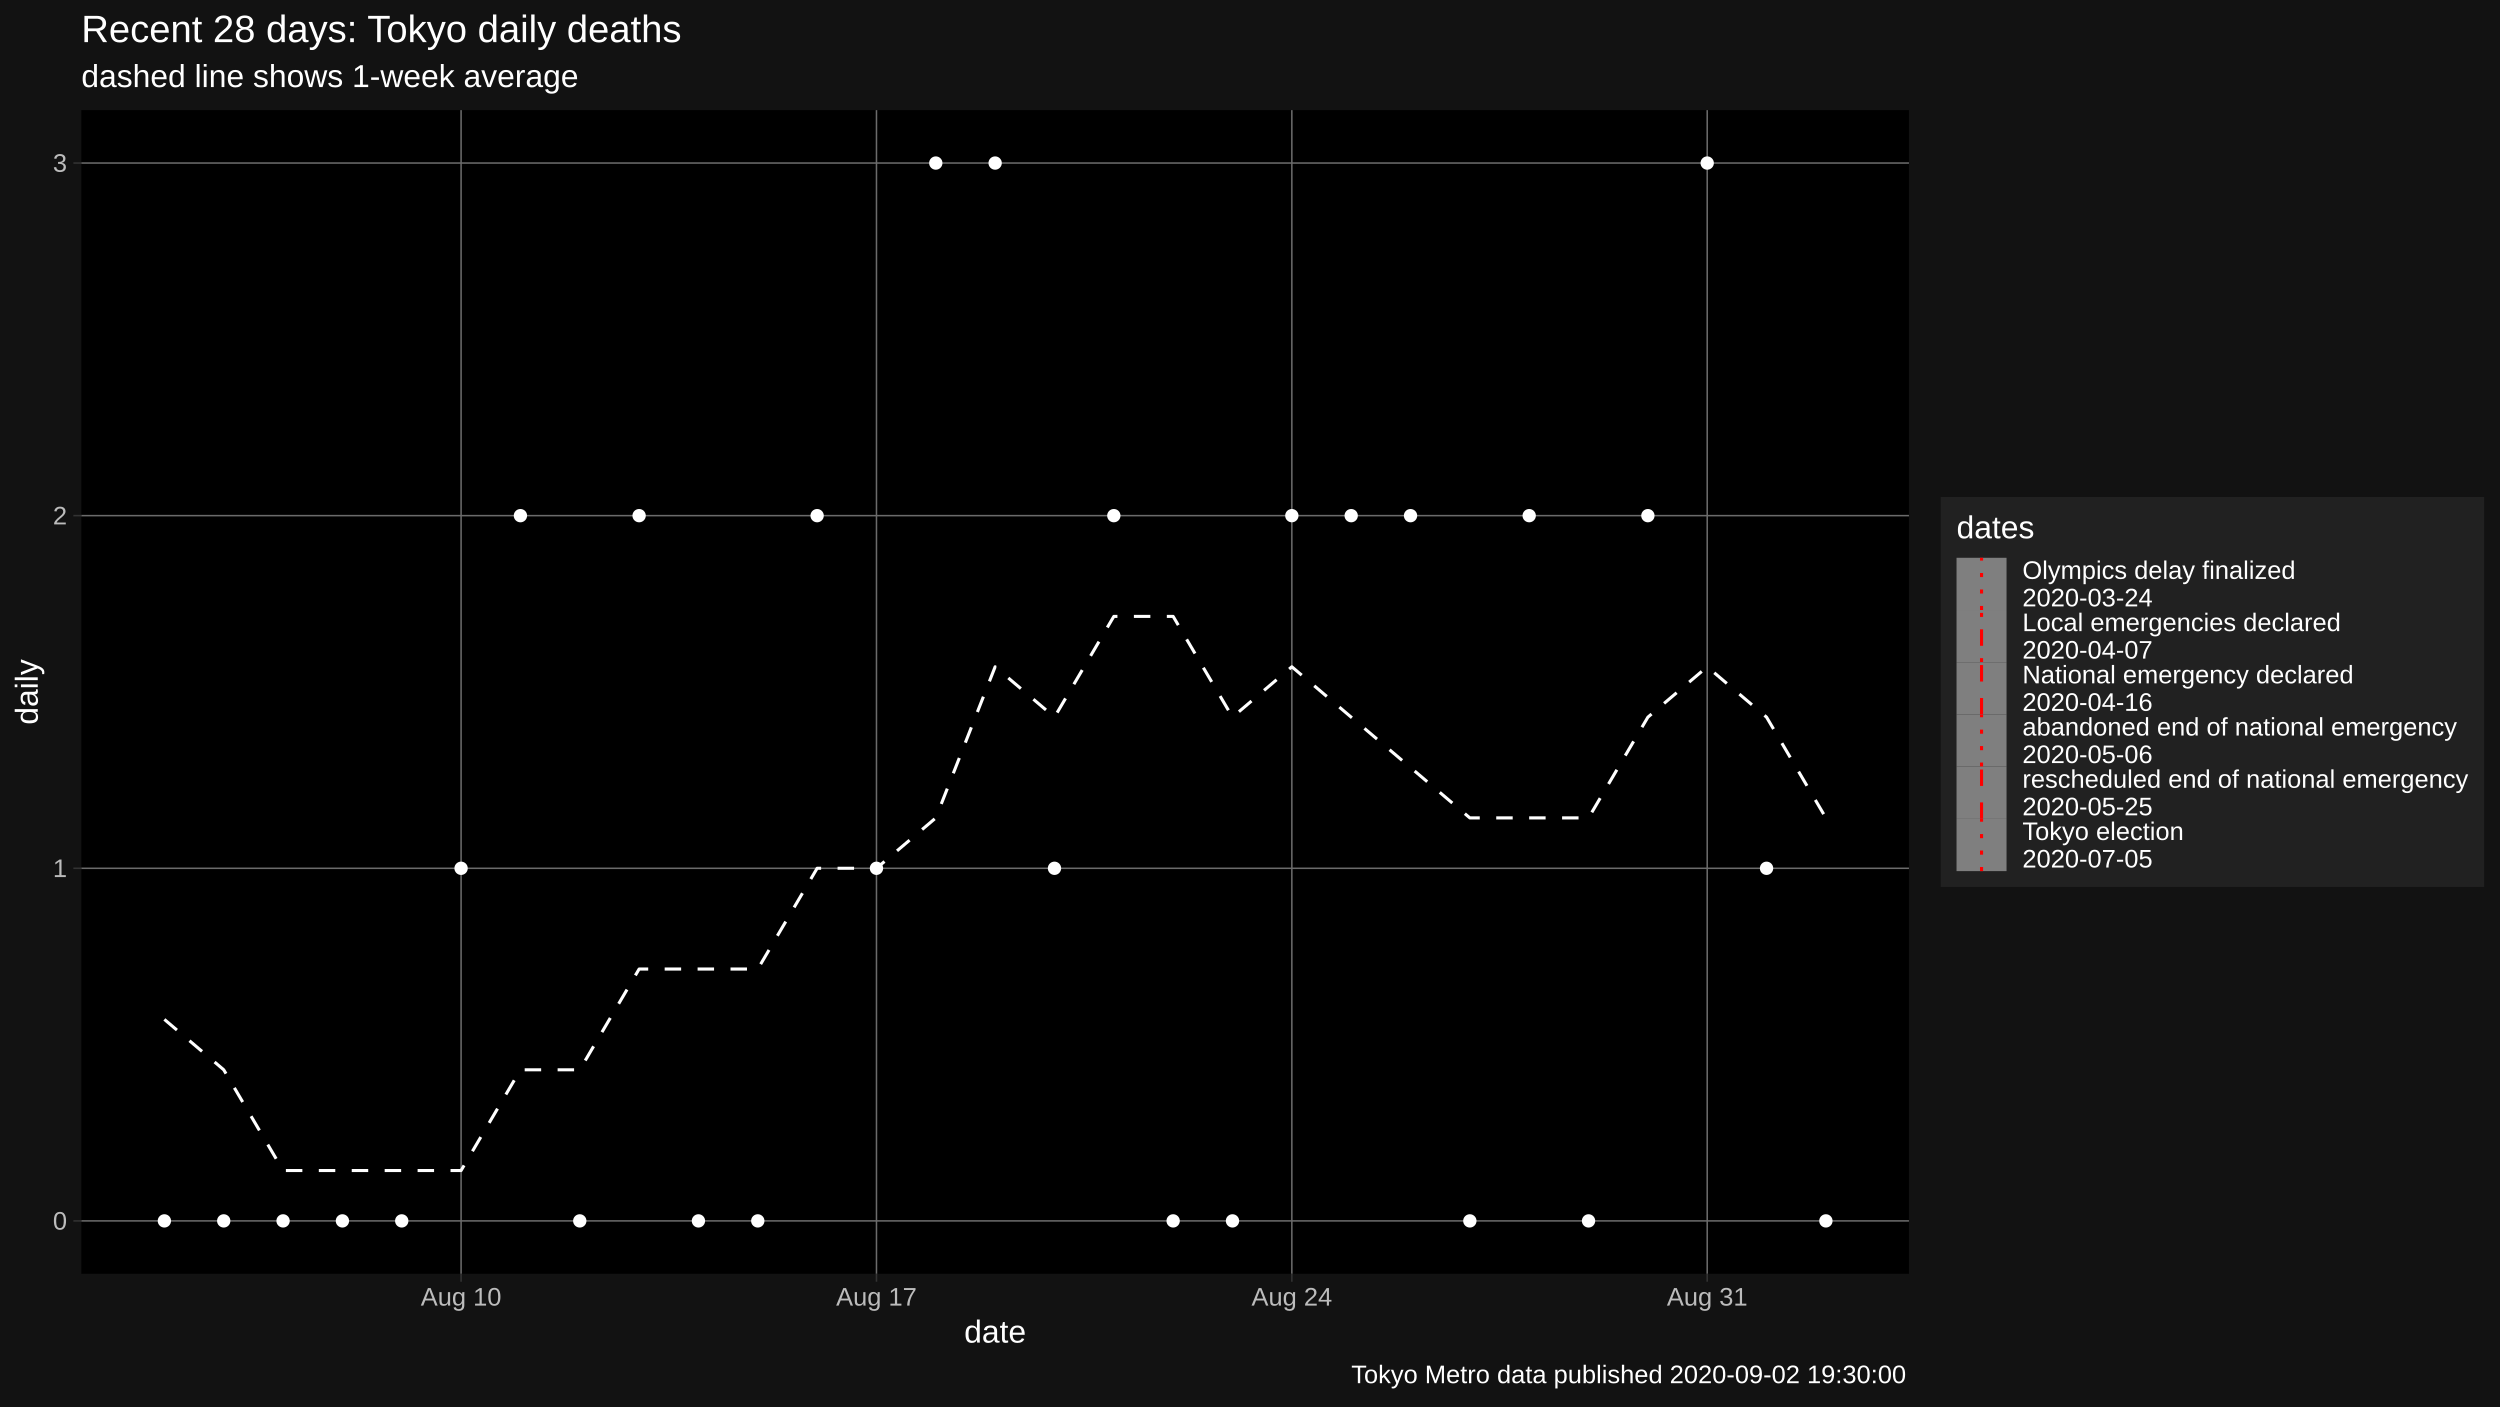
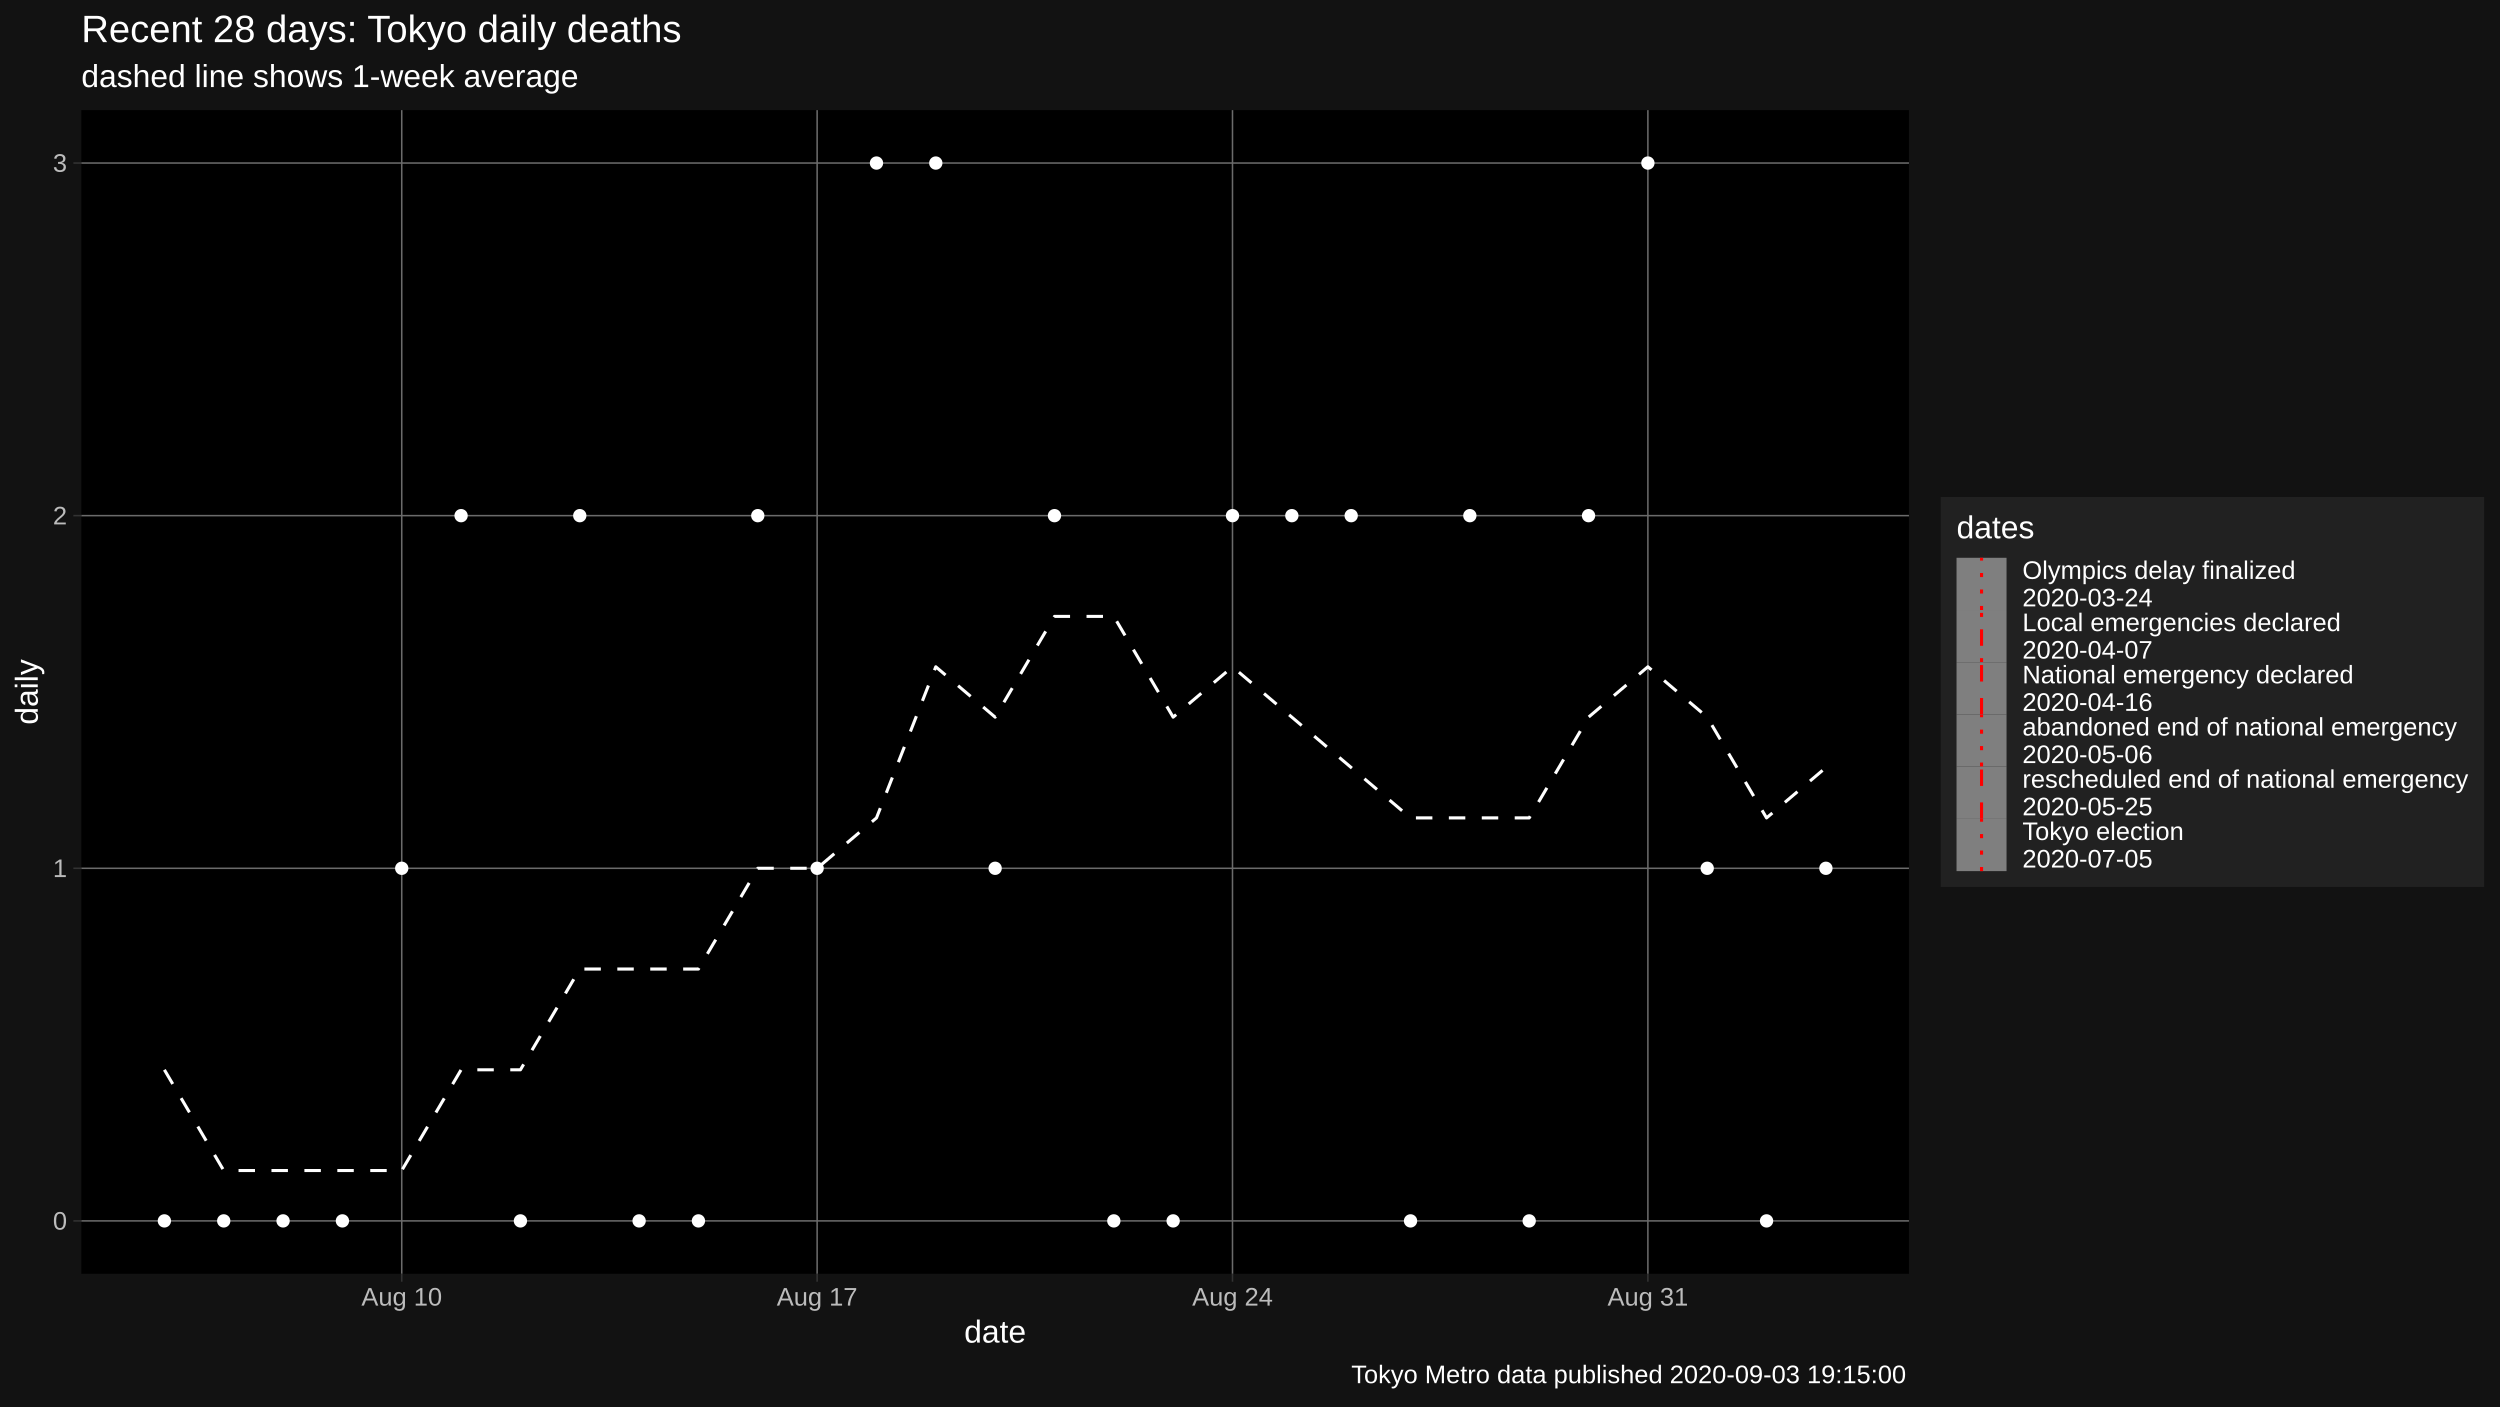
<svg xmlns="http://www.w3.org/2000/svg" viewBox="0 0 864.00 486.00">
  <defs>
    <style type="text/css">
    line, polyline, polygon, path, rect, circle {
      fill: none;
      stroke: #000000;
      stroke-linecap: round;
      stroke-linejoin: round;
      stroke-miterlimit: 10.00;
    }
  </style>
  </defs>
  <rect width="100%" height="100%" style="stroke: none; fill: #FFFFFF;" />
  <rect x="0" y="0.00" width="864.00" height="486.00" style="stroke-width: 1.07; stroke: #121212; fill: #121212;" />
  <defs>
    <clipPath id="cpMjguMTB8NjU5Ljc0fDQ0MC4yMnwzOC4wNw==">
      <rect x="28.10" y="38.07" width="631.64" height="402.15" />
    </clipPath>
  </defs>
  <rect x="28.10" y="38.07" width="631.64" height="402.15" style="stroke-width: 1.07; stroke: none; fill: #000000;" clip-path="url(#cpMjguMTB8NjU5Ljc0fDQ0MC4yMnwzOC4wNw==)" />
  <polyline points="28.10,421.94 659.74,421.94 " style="stroke-width: 0.53; stroke: #6B6B6B; stroke-linecap: butt;" clip-path="url(#cpMjguMTB8NjU5Ljc0fDQ0MC4yMnwzOC4wNw==)" />
  <polyline points="28.10,300.08 659.74,300.08 " style="stroke-width: 0.53; stroke: #6B6B6B; stroke-linecap: butt;" clip-path="url(#cpMjguMTB8NjU5Ljc0fDQ0MC4yMnwzOC4wNw==)" />
  <polyline points="28.10,178.21 659.74,178.21 " style="stroke-width: 0.53; stroke: #6B6B6B; stroke-linecap: butt;" clip-path="url(#cpMjguMTB8NjU5Ljc0fDQ0MC4yMnwzOC4wNw==)" />
  <polyline points="28.10,56.35 659.74,56.35 " style="stroke-width: 0.53; stroke: #6B6B6B; stroke-linecap: butt;" clip-path="url(#cpMjguMTB8NjU5Ljc0fDQ0MC4yMnwzOC4wNw==)" />
-   <polyline points="159.35,440.22 159.35,38.07 " style="stroke-width: 0.53; stroke: #6B6B6B; stroke-linecap: butt;" clip-path="url(#cpMjguMTB8NjU5Ljc0fDQ0MC4yMnwzOC4wNw==)" />
-   <polyline points="302.91,440.22 302.91,38.07 " style="stroke-width: 0.53; stroke: #6B6B6B; stroke-linecap: butt;" clip-path="url(#cpMjguMTB8NjU5Ljc0fDQ0MC4yMnwzOC4wNw==)" />
-   <polyline points="446.46,440.22 446.46,38.07 " style="stroke-width: 0.53; stroke: #6B6B6B; stroke-linecap: butt;" clip-path="url(#cpMjguMTB8NjU5Ljc0fDQ0MC4yMnwzOC4wNw==)" />
-   <polyline points="590.01,440.22 590.01,38.07 " style="stroke-width: 0.53; stroke: #6B6B6B; stroke-linecap: butt;" clip-path="url(#cpMjguMTB8NjU5Ljc0fDQ0MC4yMnwzOC4wNw==)" />
-   <polyline points="56.81,352.31 77.32,369.72 97.83,404.53 118.34,404.53 138.84,404.53 159.35,404.53 179.86,369.72 200.37,369.72 220.88,334.90 241.38,334.90 261.89,334.90 282.40,300.08 302.91,300.08 323.41,282.67 343.92,230.44 364.43,247.85 384.94,213.03 405.44,213.03 425.95,247.85 446.46,230.44 466.97,247.85 487.48,265.26 507.98,282.67 528.49,282.67 549.00,282.67 569.51,247.85 590.01,230.44 610.52,247.85 631.03,282.67 " style="stroke-width: 1.07; stroke: #FFFFFF; stroke-dasharray: 5.69,5.69; stroke-linecap: butt;" clip-path="url(#cpMjguMTB8NjU5Ljc0fDQ0MC4yMnwzOC4wNw==)" />
+   <polyline points="138.84,440.22 138.84,38.07 " style="stroke-width: 0.53; stroke: #6B6B6B; stroke-linecap: butt;" clip-path="url(#cpMjguMTB8NjU5Ljc0fDQ0MC4yMnwzOC4wNw==)" />
+   <polyline points="282.40,440.22 282.40,38.07 " style="stroke-width: 0.53; stroke: #6B6B6B; stroke-linecap: butt;" clip-path="url(#cpMjguMTB8NjU5Ljc0fDQ0MC4yMnwzOC4wNw==)" />
+   <polyline points="425.95,440.22 425.95,38.07 " style="stroke-width: 0.53; stroke: #6B6B6B; stroke-linecap: butt;" clip-path="url(#cpMjguMTB8NjU5Ljc0fDQ0MC4yMnwzOC4wNw==)" />
+   <polyline points="569.51,440.22 569.51,38.07 " style="stroke-width: 0.53; stroke: #6B6B6B; stroke-linecap: butt;" clip-path="url(#cpMjguMTB8NjU5Ljc0fDQ0MC4yMnwzOC4wNw==)" />
+   <polyline points="56.81,369.72 77.32,404.53 97.83,404.53 118.34,404.53 138.84,404.53 159.35,369.72 179.86,369.72 200.37,334.90 220.88,334.90 241.38,334.90 261.89,300.08 282.40,300.08 302.91,282.67 323.41,230.44 343.92,247.85 364.43,213.03 384.94,213.03 405.44,247.85 425.95,230.44 446.46,247.85 466.97,265.26 487.48,282.67 507.98,282.67 528.49,282.67 549.00,247.85 569.51,230.44 590.01,247.85 610.52,282.67 631.03,265.26 " style="stroke-width: 1.07; stroke: #FFFFFF; stroke-dasharray: 5.69,5.69; stroke-linecap: butt;" clip-path="url(#cpMjguMTB8NjU5Ljc0fDQ0MC4yMnwzOC4wNw==)" />
  <circle cx="56.81" cy="421.94" r="1.95" style="stroke-width: 0.71; stroke: #FFFFFF; fill: #FFFFFF;" clip-path="url(#cpMjguMTB8NjU5Ljc0fDQ0MC4yMnwzOC4wNw==)" />
  <circle cx="77.32" cy="421.94" r="1.95" style="stroke-width: 0.71; stroke: #FFFFFF; fill: #FFFFFF;" clip-path="url(#cpMjguMTB8NjU5Ljc0fDQ0MC4yMnwzOC4wNw==)" />
  <circle cx="97.83" cy="421.94" r="1.95" style="stroke-width: 0.71; stroke: #FFFFFF; fill: #FFFFFF;" clip-path="url(#cpMjguMTB8NjU5Ljc0fDQ0MC4yMnwzOC4wNw==)" />
  <circle cx="118.34" cy="421.94" r="1.95" style="stroke-width: 0.71; stroke: #FFFFFF; fill: #FFFFFF;" clip-path="url(#cpMjguMTB8NjU5Ljc0fDQ0MC4yMnwzOC4wNw==)" />
-   <circle cx="138.84" cy="421.94" r="1.95" style="stroke-width: 0.71; stroke: #FFFFFF; fill: #FFFFFF;" clip-path="url(#cpMjguMTB8NjU5Ljc0fDQ0MC4yMnwzOC4wNw==)" />
-   <circle cx="159.35" cy="300.08" r="1.95" style="stroke-width: 0.71; stroke: #FFFFFF; fill: #FFFFFF;" clip-path="url(#cpMjguMTB8NjU5Ljc0fDQ0MC4yMnwzOC4wNw==)" />
-   <circle cx="179.86" cy="178.21" r="1.95" style="stroke-width: 0.71; stroke: #FFFFFF; fill: #FFFFFF;" clip-path="url(#cpMjguMTB8NjU5Ljc0fDQ0MC4yMnwzOC4wNw==)" />
-   <circle cx="200.37" cy="421.94" r="1.95" style="stroke-width: 0.71; stroke: #FFFFFF; fill: #FFFFFF;" clip-path="url(#cpMjguMTB8NjU5Ljc0fDQ0MC4yMnwzOC4wNw==)" />
-   <circle cx="220.88" cy="178.21" r="1.95" style="stroke-width: 0.71; stroke: #FFFFFF; fill: #FFFFFF;" clip-path="url(#cpMjguMTB8NjU5Ljc0fDQ0MC4yMnwzOC4wNw==)" />
+   <circle cx="138.84" cy="300.08" r="1.95" style="stroke-width: 0.71; stroke: #FFFFFF; fill: #FFFFFF;" clip-path="url(#cpMjguMTB8NjU5Ljc0fDQ0MC4yMnwzOC4wNw==)" />
+   <circle cx="159.35" cy="178.21" r="1.95" style="stroke-width: 0.71; stroke: #FFFFFF; fill: #FFFFFF;" clip-path="url(#cpMjguMTB8NjU5Ljc0fDQ0MC4yMnwzOC4wNw==)" />
+   <circle cx="179.86" cy="421.94" r="1.95" style="stroke-width: 0.71; stroke: #FFFFFF; fill: #FFFFFF;" clip-path="url(#cpMjguMTB8NjU5Ljc0fDQ0MC4yMnwzOC4wNw==)" />
+   <circle cx="200.37" cy="178.21" r="1.95" style="stroke-width: 0.71; stroke: #FFFFFF; fill: #FFFFFF;" clip-path="url(#cpMjguMTB8NjU5Ljc0fDQ0MC4yMnwzOC4wNw==)" />
+   <circle cx="220.88" cy="421.94" r="1.95" style="stroke-width: 0.71; stroke: #FFFFFF; fill: #FFFFFF;" clip-path="url(#cpMjguMTB8NjU5Ljc0fDQ0MC4yMnwzOC4wNw==)" />
  <circle cx="241.38" cy="421.94" r="1.95" style="stroke-width: 0.71; stroke: #FFFFFF; fill: #FFFFFF;" clip-path="url(#cpMjguMTB8NjU5Ljc0fDQ0MC4yMnwzOC4wNw==)" />
-   <circle cx="261.89" cy="421.94" r="1.95" style="stroke-width: 0.71; stroke: #FFFFFF; fill: #FFFFFF;" clip-path="url(#cpMjguMTB8NjU5Ljc0fDQ0MC4yMnwzOC4wNw==)" />
-   <circle cx="282.40" cy="178.21" r="1.95" style="stroke-width: 0.71; stroke: #FFFFFF; fill: #FFFFFF;" clip-path="url(#cpMjguMTB8NjU5Ljc0fDQ0MC4yMnwzOC4wNw==)" />
-   <circle cx="302.91" cy="300.08" r="1.95" style="stroke-width: 0.71; stroke: #FFFFFF; fill: #FFFFFF;" clip-path="url(#cpMjguMTB8NjU5Ljc0fDQ0MC4yMnwzOC4wNw==)" />
+   <circle cx="261.89" cy="178.21" r="1.95" style="stroke-width: 0.71; stroke: #FFFFFF; fill: #FFFFFF;" clip-path="url(#cpMjguMTB8NjU5Ljc0fDQ0MC4yMnwzOC4wNw==)" />
+   <circle cx="282.40" cy="300.08" r="1.95" style="stroke-width: 0.71; stroke: #FFFFFF; fill: #FFFFFF;" clip-path="url(#cpMjguMTB8NjU5Ljc0fDQ0MC4yMnwzOC4wNw==)" />
+   <circle cx="302.91" cy="56.35" r="1.95" style="stroke-width: 0.71; stroke: #FFFFFF; fill: #FFFFFF;" clip-path="url(#cpMjguMTB8NjU5Ljc0fDQ0MC4yMnwzOC4wNw==)" />
  <circle cx="323.41" cy="56.35" r="1.95" style="stroke-width: 0.71; stroke: #FFFFFF; fill: #FFFFFF;" clip-path="url(#cpMjguMTB8NjU5Ljc0fDQ0MC4yMnwzOC4wNw==)" />
-   <circle cx="343.92" cy="56.35" r="1.95" style="stroke-width: 0.71; stroke: #FFFFFF; fill: #FFFFFF;" clip-path="url(#cpMjguMTB8NjU5Ljc0fDQ0MC4yMnwzOC4wNw==)" />
-   <circle cx="364.43" cy="300.08" r="1.95" style="stroke-width: 0.71; stroke: #FFFFFF; fill: #FFFFFF;" clip-path="url(#cpMjguMTB8NjU5Ljc0fDQ0MC4yMnwzOC4wNw==)" />
-   <circle cx="384.94" cy="178.21" r="1.95" style="stroke-width: 0.71; stroke: #FFFFFF; fill: #FFFFFF;" clip-path="url(#cpMjguMTB8NjU5Ljc0fDQ0MC4yMnwzOC4wNw==)" />
+   <circle cx="343.92" cy="300.08" r="1.95" style="stroke-width: 0.71; stroke: #FFFFFF; fill: #FFFFFF;" clip-path="url(#cpMjguMTB8NjU5Ljc0fDQ0MC4yMnwzOC4wNw==)" />
+   <circle cx="364.43" cy="178.21" r="1.95" style="stroke-width: 0.71; stroke: #FFFFFF; fill: #FFFFFF;" clip-path="url(#cpMjguMTB8NjU5Ljc0fDQ0MC4yMnwzOC4wNw==)" />
+   <circle cx="384.94" cy="421.94" r="1.95" style="stroke-width: 0.71; stroke: #FFFFFF; fill: #FFFFFF;" clip-path="url(#cpMjguMTB8NjU5Ljc0fDQ0MC4yMnwzOC4wNw==)" />
  <circle cx="405.44" cy="421.94" r="1.95" style="stroke-width: 0.71; stroke: #FFFFFF; fill: #FFFFFF;" clip-path="url(#cpMjguMTB8NjU5Ljc0fDQ0MC4yMnwzOC4wNw==)" />
-   <circle cx="425.95" cy="421.94" r="1.95" style="stroke-width: 0.71; stroke: #FFFFFF; fill: #FFFFFF;" clip-path="url(#cpMjguMTB8NjU5Ljc0fDQ0MC4yMnwzOC4wNw==)" />
+   <circle cx="425.95" cy="178.21" r="1.95" style="stroke-width: 0.71; stroke: #FFFFFF; fill: #FFFFFF;" clip-path="url(#cpMjguMTB8NjU5Ljc0fDQ0MC4yMnwzOC4wNw==)" />
  <circle cx="446.46" cy="178.21" r="1.95" style="stroke-width: 0.71; stroke: #FFFFFF; fill: #FFFFFF;" clip-path="url(#cpMjguMTB8NjU5Ljc0fDQ0MC4yMnwzOC4wNw==)" />
  <circle cx="466.97" cy="178.21" r="1.95" style="stroke-width: 0.71; stroke: #FFFFFF; fill: #FFFFFF;" clip-path="url(#cpMjguMTB8NjU5Ljc0fDQ0MC4yMnwzOC4wNw==)" />
-   <circle cx="487.48" cy="178.21" r="1.95" style="stroke-width: 0.71; stroke: #FFFFFF; fill: #FFFFFF;" clip-path="url(#cpMjguMTB8NjU5Ljc0fDQ0MC4yMnwzOC4wNw==)" />
-   <circle cx="507.98" cy="421.94" r="1.95" style="stroke-width: 0.71; stroke: #FFFFFF; fill: #FFFFFF;" clip-path="url(#cpMjguMTB8NjU5Ljc0fDQ0MC4yMnwzOC4wNw==)" />
-   <circle cx="528.49" cy="178.21" r="1.95" style="stroke-width: 0.71; stroke: #FFFFFF; fill: #FFFFFF;" clip-path="url(#cpMjguMTB8NjU5Ljc0fDQ0MC4yMnwzOC4wNw==)" />
-   <circle cx="549.00" cy="421.94" r="1.95" style="stroke-width: 0.71; stroke: #FFFFFF; fill: #FFFFFF;" clip-path="url(#cpMjguMTB8NjU5Ljc0fDQ0MC4yMnwzOC4wNw==)" />
-   <circle cx="569.51" cy="178.21" r="1.95" style="stroke-width: 0.71; stroke: #FFFFFF; fill: #FFFFFF;" clip-path="url(#cpMjguMTB8NjU5Ljc0fDQ0MC4yMnwzOC4wNw==)" />
-   <circle cx="590.01" cy="56.35" r="1.95" style="stroke-width: 0.71; stroke: #FFFFFF; fill: #FFFFFF;" clip-path="url(#cpMjguMTB8NjU5Ljc0fDQ0MC4yMnwzOC4wNw==)" />
-   <circle cx="610.52" cy="300.08" r="1.95" style="stroke-width: 0.71; stroke: #FFFFFF; fill: #FFFFFF;" clip-path="url(#cpMjguMTB8NjU5Ljc0fDQ0MC4yMnwzOC4wNw==)" />
-   <circle cx="631.03" cy="421.94" r="1.95" style="stroke-width: 0.71; stroke: #FFFFFF; fill: #FFFFFF;" clip-path="url(#cpMjguMTB8NjU5Ljc0fDQ0MC4yMnwzOC4wNw==)" />
+   <circle cx="487.48" cy="421.94" r="1.95" style="stroke-width: 0.71; stroke: #FFFFFF; fill: #FFFFFF;" clip-path="url(#cpMjguMTB8NjU5Ljc0fDQ0MC4yMnwzOC4wNw==)" />
+   <circle cx="507.98" cy="178.21" r="1.95" style="stroke-width: 0.71; stroke: #FFFFFF; fill: #FFFFFF;" clip-path="url(#cpMjguMTB8NjU5Ljc0fDQ0MC4yMnwzOC4wNw==)" />
+   <circle cx="528.49" cy="421.94" r="1.95" style="stroke-width: 0.71; stroke: #FFFFFF; fill: #FFFFFF;" clip-path="url(#cpMjguMTB8NjU5Ljc0fDQ0MC4yMnwzOC4wNw==)" />
+   <circle cx="549.00" cy="178.21" r="1.95" style="stroke-width: 0.71; stroke: #FFFFFF; fill: #FFFFFF;" clip-path="url(#cpMjguMTB8NjU5Ljc0fDQ0MC4yMnwzOC4wNw==)" />
+   <circle cx="569.51" cy="56.35" r="1.95" style="stroke-width: 0.71; stroke: #FFFFFF; fill: #FFFFFF;" clip-path="url(#cpMjguMTB8NjU5Ljc0fDQ0MC4yMnwzOC4wNw==)" />
+   <circle cx="590.01" cy="300.08" r="1.95" style="stroke-width: 0.71; stroke: #FFFFFF; fill: #FFFFFF;" clip-path="url(#cpMjguMTB8NjU5Ljc0fDQ0MC4yMnwzOC4wNw==)" />
+   <circle cx="610.52" cy="421.94" r="1.95" style="stroke-width: 0.71; stroke: #FFFFFF; fill: #FFFFFF;" clip-path="url(#cpMjguMTB8NjU5Ljc0fDQ0MC4yMnwzOC4wNw==)" />
+   <circle cx="631.03" cy="300.08" r="1.95" style="stroke-width: 0.71; stroke: #FFFFFF; fill: #FFFFFF;" clip-path="url(#cpMjguMTB8NjU5Ljc0fDQ0MC4yMnwzOC4wNw==)" />
  <defs>
    <clipPath id="cpMC4wMHw4NjQuMDB8NDg2LjAwfDAuMDA=">
      <rect x="0.00" y="0.00" width="864.00" height="486.00" />
    </clipPath>
  </defs>
  <g clip-path="url(#cpMC4wMHw4NjQuMDB8NDg2LjAwfDAuMDA=)">
    <text x="18.28" y="424.97" style="font-size: 8.80px; fill: #BCBCBC; font-family: Liberation Sans;" textLength="4.89px" lengthAdjust="spacingAndGlyphs">0</text>
  </g>
  <g clip-path="url(#cpMC4wMHw4NjQuMDB8NDg2LjAwfDAuMDA=)">
    <text x="18.28" y="303.11" style="font-size: 8.80px; fill: #BCBCBC; font-family: Liberation Sans;" textLength="4.89px" lengthAdjust="spacingAndGlyphs">1</text>
  </g>
  <g clip-path="url(#cpMC4wMHw4NjQuMDB8NDg2LjAwfDAuMDA=)">
    <text x="18.28" y="181.24" style="font-size: 8.80px; fill: #BCBCBC; font-family: Liberation Sans;" textLength="4.89px" lengthAdjust="spacingAndGlyphs">2</text>
  </g>
  <g clip-path="url(#cpMC4wMHw4NjQuMDB8NDg2LjAwfDAuMDA=)">
    <text x="18.28" y="59.38" style="font-size: 8.80px; fill: #BCBCBC; font-family: Liberation Sans;" textLength="4.89px" lengthAdjust="spacingAndGlyphs">3</text>
  </g>
  <polyline points="25.36,421.94 28.10,421.94 " style="stroke-width: 0.53; stroke: #333333; stroke-linecap: butt;" clip-path="url(#cpMC4wMHw4NjQuMDB8NDg2LjAwfDAuMDA=)" />
  <polyline points="25.36,300.08 28.10,300.08 " style="stroke-width: 0.53; stroke: #333333; stroke-linecap: butt;" clip-path="url(#cpMC4wMHw4NjQuMDB8NDg2LjAwfDAuMDA=)" />
  <polyline points="25.36,178.21 28.10,178.21 " style="stroke-width: 0.53; stroke: #333333; stroke-linecap: butt;" clip-path="url(#cpMC4wMHw4NjQuMDB8NDg2LjAwfDAuMDA=)" />
  <polyline points="25.36,56.35 28.10,56.35 " style="stroke-width: 0.53; stroke: #333333; stroke-linecap: butt;" clip-path="url(#cpMC4wMHw4NjQuMDB8NDg2LjAwfDAuMDA=)" />
-   <polyline points="159.35,442.96 159.35,440.22 " style="stroke-width: 0.53; stroke: #333333; stroke-linecap: butt;" clip-path="url(#cpMC4wMHw4NjQuMDB8NDg2LjAwfDAuMDA=)" />
-   <polyline points="302.91,442.96 302.91,440.22 " style="stroke-width: 0.53; stroke: #333333; stroke-linecap: butt;" clip-path="url(#cpMC4wMHw4NjQuMDB8NDg2LjAwfDAuMDA=)" />
-   <polyline points="446.46,442.96 446.46,440.22 " style="stroke-width: 0.53; stroke: #333333; stroke-linecap: butt;" clip-path="url(#cpMC4wMHw4NjQuMDB8NDg2LjAwfDAuMDA=)" />
-   <polyline points="590.01,442.96 590.01,440.22 " style="stroke-width: 0.53; stroke: #333333; stroke-linecap: butt;" clip-path="url(#cpMC4wMHw4NjQuMDB8NDg2LjAwfDAuMDA=)" />
+   <polyline points="138.84,442.96 138.84,440.22 " style="stroke-width: 0.53; stroke: #333333; stroke-linecap: butt;" clip-path="url(#cpMC4wMHw4NjQuMDB8NDg2LjAwfDAuMDA=)" />
+   <polyline points="282.40,442.96 282.40,440.22 " style="stroke-width: 0.53; stroke: #333333; stroke-linecap: butt;" clip-path="url(#cpMC4wMHw4NjQuMDB8NDg2LjAwfDAuMDA=)" />
+   <polyline points="425.95,442.96 425.95,440.22 " style="stroke-width: 0.53; stroke: #333333; stroke-linecap: butt;" clip-path="url(#cpMC4wMHw4NjQuMDB8NDg2LjAwfDAuMDA=)" />
+   <polyline points="569.51,442.96 569.51,440.22 " style="stroke-width: 0.53; stroke: #333333; stroke-linecap: butt;" clip-path="url(#cpMC4wMHw4NjQuMDB8NDg2LjAwfDAuMDA=)" />
  <g clip-path="url(#cpMC4wMHw4NjQuMDB8NDg2LjAwfDAuMDA=)">
-     <text x="145.41" y="451.21" style="font-size: 8.80px; fill: #BCBCBC; font-family: Liberation Sans;" textLength="27.89px" lengthAdjust="spacingAndGlyphs">Aug 10</text>
+     <text x="124.90" y="451.21" style="font-size: 8.80px; fill: #BCBCBC; font-family: Liberation Sans;" textLength="27.89px" lengthAdjust="spacingAndGlyphs">Aug 10</text>
  </g>
  <g clip-path="url(#cpMC4wMHw4NjQuMDB8NDg2LjAwfDAuMDA=)">
-     <text x="288.96" y="451.21" style="font-size: 8.80px; fill: #BCBCBC; font-family: Liberation Sans;" textLength="27.89px" lengthAdjust="spacingAndGlyphs">Aug 17</text>
+     <text x="268.45" y="451.21" style="font-size: 8.80px; fill: #BCBCBC; font-family: Liberation Sans;" textLength="27.89px" lengthAdjust="spacingAndGlyphs">Aug 17</text>
  </g>
  <g clip-path="url(#cpMC4wMHw4NjQuMDB8NDg2LjAwfDAuMDA=)">
-     <text x="432.51" y="451.21" style="font-size: 8.80px; fill: #BCBCBC; font-family: Liberation Sans;" textLength="27.89px" lengthAdjust="spacingAndGlyphs">Aug 24</text>
+     <text x="412.01" y="451.21" style="font-size: 8.80px; fill: #BCBCBC; font-family: Liberation Sans;" textLength="27.89px" lengthAdjust="spacingAndGlyphs">Aug 24</text>
  </g>
  <g clip-path="url(#cpMC4wMHw4NjQuMDB8NDg2LjAwfDAuMDA=)">
-     <text x="576.07" y="451.21" style="font-size: 8.80px; fill: #BCBCBC; font-family: Liberation Sans;" textLength="27.89px" lengthAdjust="spacingAndGlyphs">Aug 31</text>
+     <text x="555.56" y="451.21" style="font-size: 8.80px; fill: #BCBCBC; font-family: Liberation Sans;" textLength="27.89px" lengthAdjust="spacingAndGlyphs">Aug 31</text>
  </g>
  <g clip-path="url(#cpMC4wMHw4NjQuMDB8NDg2LjAwfDAuMDA=)">
    <text x="333.22" y="464.01" style="font-size: 11.00px; fill: #FFFFFF; font-family: Liberation Sans;" textLength="21.41px" lengthAdjust="spacingAndGlyphs">date</text>
  </g>
  <g clip-path="url(#cpMC4wMHw4NjQuMDB8NDg2LjAwfDAuMDA=)">
    <text transform="translate(13.05,250.46) rotate(-90)" style="font-size: 11.00px; fill: #FFFFFF; font-family: Liberation Sans;" textLength="22.62px" lengthAdjust="spacingAndGlyphs">daily</text>
  </g>
  <rect x="670.70" y="171.75" width="187.82" height="134.79" style="stroke-width: 1.07; stroke: none; fill: #212121;" clip-path="url(#cpMC4wMHw4NjQuMDB8NDg2LjAwfDAuMDA=)" />
  <g clip-path="url(#cpMC4wMHw4NjQuMDB8NDg2LjAwfDAuMDA=)">
    <text x="676.18" y="186.04" style="font-size: 11.00px; fill: #FFFFFF; font-family: Liberation Sans;" textLength="26.91px" lengthAdjust="spacingAndGlyphs">dates</text>
  </g>
  <rect x="676.18" y="192.77" width="17.28" height="18.05" style="stroke-width: 1.07; stroke: none; fill: #7F7F7F;" clip-path="url(#cpMC4wMHw4NjQuMDB8NDg2LjAwfDAuMDA=)" />
  <line x1="684.82" y1="210.82" x2="684.82" y2="192.77" style="stroke-width: 1.07; stroke: #FF0000; stroke-dasharray: 1.42,4.27; stroke-linecap: butt;" clip-path="url(#cpMC4wMHw4NjQuMDB8NDg2LjAwfDAuMDA=)" />
  <rect x="676.18" y="210.82" width="17.28" height="18.05" style="stroke-width: 1.07; stroke: none; fill: #7F7F7F;" clip-path="url(#cpMC4wMHw4NjQuMDB8NDg2LjAwfDAuMDA=)" />
  <line x1="684.82" y1="228.87" x2="684.82" y2="210.82" style="stroke-width: 1.07; stroke: #FF0000; stroke-dasharray: 1.42,4.27,5.69,4.27; stroke-linecap: butt;" clip-path="url(#cpMC4wMHw4NjQuMDB8NDg2LjAwfDAuMDA=)" />
  <rect x="676.18" y="228.87" width="17.28" height="18.05" style="stroke-width: 1.07; stroke: none; fill: #7F7F7F;" clip-path="url(#cpMC4wMHw4NjQuMDB8NDg2LjAwfDAuMDA=)" />
  <line x1="684.82" y1="246.91" x2="684.82" y2="228.87" style="stroke-width: 1.07; stroke: #FF0000; stroke-dasharray: 5.69,5.69; stroke-linecap: butt;" clip-path="url(#cpMC4wMHw4NjQuMDB8NDg2LjAwfDAuMDA=)" />
  <rect x="676.18" y="246.91" width="17.28" height="18.05" style="stroke-width: 1.07; stroke: none; fill: #7F7F7F;" clip-path="url(#cpMC4wMHw4NjQuMDB8NDg2LjAwfDAuMDA=)" />
  <line x1="684.82" y1="264.96" x2="684.82" y2="246.91" style="stroke-width: 1.07; stroke: #FF0000; stroke-dasharray: 1.42,4.27; stroke-linecap: butt;" clip-path="url(#cpMC4wMHw4NjQuMDB8NDg2LjAwfDAuMDA=)" />
  <rect x="676.18" y="264.96" width="17.28" height="18.05" style="stroke-width: 1.07; stroke: none; fill: #7F7F7F;" clip-path="url(#cpMC4wMHw4NjQuMDB8NDg2LjAwfDAuMDA=)" />
  <line x1="684.82" y1="283.01" x2="684.82" y2="264.96" style="stroke-width: 1.07; stroke: #FF0000; stroke-dasharray: 5.69,5.69; stroke-linecap: butt;" clip-path="url(#cpMC4wMHw4NjQuMDB8NDg2LjAwfDAuMDA=)" />
  <rect x="676.18" y="283.01" width="17.28" height="18.05" style="stroke-width: 1.07; stroke: none; fill: #7F7F7F;" clip-path="url(#cpMC4wMHw4NjQuMDB8NDg2LjAwfDAuMDA=)" />
  <line x1="684.82" y1="301.06" x2="684.82" y2="283.01" style="stroke-width: 1.07; stroke: #FF0000; stroke-dasharray: 1.42,4.27; stroke-linecap: butt;" clip-path="url(#cpMC4wMHw4NjQuMDB8NDg2LjAwfDAuMDA=)" />
  <g clip-path="url(#cpMC4wMHw4NjQuMDB8NDg2LjAwfDAuMDA=)">
    <text x="698.94" y="200.07" style="font-size: 8.80px; fill: #FFFFFF; font-family: Liberation Sans;" textLength="94.39px" lengthAdjust="spacingAndGlyphs">Olympics delay finalized</text>
  </g>
  <g clip-path="url(#cpMC4wMHw4NjQuMDB8NDg2LjAwfDAuMDA=)">
    <text x="698.94" y="209.57" style="font-size: 8.80px; fill: #FFFFFF; font-family: Liberation Sans;" textLength="45.01px" lengthAdjust="spacingAndGlyphs">2020-03-24</text>
  </g>
  <g clip-path="url(#cpMC4wMHw4NjQuMDB8NDg2LjAwfDAuMDA=)">
    <text x="698.94" y="218.12" style="font-size: 8.80px; fill: #FFFFFF; font-family: Liberation Sans;" textLength="110.06px" lengthAdjust="spacingAndGlyphs">Local emergencies declared</text>
  </g>
  <g clip-path="url(#cpMC4wMHw4NjQuMDB8NDg2LjAwfDAuMDA=)">
    <text x="698.94" y="227.62" style="font-size: 8.80px; fill: #FFFFFF; font-family: Liberation Sans;" textLength="45.01px" lengthAdjust="spacingAndGlyphs">2020-04-07</text>
  </g>
  <g clip-path="url(#cpMC4wMHw4NjQuMDB8NDg2LjAwfDAuMDA=)">
    <text x="698.94" y="236.17" style="font-size: 8.80px; fill: #FFFFFF; font-family: Liberation Sans;" textLength="114.46px" lengthAdjust="spacingAndGlyphs">National emergency declared</text>
  </g>
  <g clip-path="url(#cpMC4wMHw4NjQuMDB8NDg2LjAwfDAuMDA=)">
    <text x="698.94" y="245.67" style="font-size: 8.80px; fill: #FFFFFF; font-family: Liberation Sans;" textLength="45.01px" lengthAdjust="spacingAndGlyphs">2020-04-16</text>
  </g>
  <g clip-path="url(#cpMC4wMHw4NjQuMDB8NDg2LjAwfDAuMDA=)">
    <text x="698.94" y="254.21" style="font-size: 8.80px; fill: #FFFFFF; font-family: Liberation Sans;" textLength="150.21px" lengthAdjust="spacingAndGlyphs">abandoned end of national emergency</text>
  </g>
  <g clip-path="url(#cpMC4wMHw4NjQuMDB8NDg2LjAwfDAuMDA=)">
    <text x="698.94" y="263.72" style="font-size: 8.80px; fill: #FFFFFF; font-family: Liberation Sans;" textLength="45.01px" lengthAdjust="spacingAndGlyphs">2020-05-06</text>
  </g>
  <g clip-path="url(#cpMC4wMHw4NjQuMDB8NDg2LjAwfDAuMDA=)">
    <text x="698.94" y="272.26" style="font-size: 8.80px; fill: #FFFFFF; font-family: Liberation Sans;" textLength="154.10px" lengthAdjust="spacingAndGlyphs">rescheduled end of national emergency</text>
  </g>
  <g clip-path="url(#cpMC4wMHw4NjQuMDB8NDg2LjAwfDAuMDA=)">
    <text x="698.94" y="281.77" style="font-size: 8.80px; fill: #FFFFFF; font-family: Liberation Sans;" textLength="45.01px" lengthAdjust="spacingAndGlyphs">2020-05-25</text>
  </g>
  <g clip-path="url(#cpMC4wMHw4NjQuMDB8NDg2LjAwfDAuMDA=)">
    <text x="698.94" y="290.31" style="font-size: 8.80px; fill: #FFFFFF; font-family: Liberation Sans;" textLength="56.74px" lengthAdjust="spacingAndGlyphs">Tokyo election</text>
  </g>
  <g clip-path="url(#cpMC4wMHw4NjQuMDB8NDg2LjAwfDAuMDA=)">
    <text x="698.94" y="299.81" style="font-size: 8.80px; fill: #FFFFFF; font-family: Liberation Sans;" textLength="45.01px" lengthAdjust="spacingAndGlyphs">2020-07-05</text>
  </g>
  <g clip-path="url(#cpMC4wMHw4NjQuMDB8NDg2LjAwfDAuMDA=)">
    <text x="28.10" y="30.10" style="font-size: 11.00px; fill: #FFFFFF; font-family: Liberation Sans;" textLength="171.83px" lengthAdjust="spacingAndGlyphs">dashed line shows 1-week average</text>
  </g>
  <g clip-path="url(#cpMC4wMHw4NjQuMDB8NDg2LjAwfDAuMDA=)">
    <text x="28.10" y="14.56" style="font-size: 13.20px; fill: #FFFFFF; font-family: Liberation Sans;" textLength="209.12px" lengthAdjust="spacingAndGlyphs">Recent 28 days: Tokyo daily deaths</text>
  </g>
  <g clip-path="url(#cpMC4wMHw4NjQuMDB8NDg2LjAwfDAuMDA=)">
-     <text x="466.99" y="478.03" style="font-size: 8.80px; fill: #FFFFFF; font-family: Liberation Sans;" textLength="192.75px" lengthAdjust="spacingAndGlyphs">Tokyo Metro data published 2020-09-02 19:30:00</text>
+     <text x="466.99" y="478.03" style="font-size: 8.80px; fill: #FFFFFF; font-family: Liberation Sans;" textLength="192.75px" lengthAdjust="spacingAndGlyphs">Tokyo Metro data published 2020-09-03 19:15:00</text>
  </g>
</svg>
